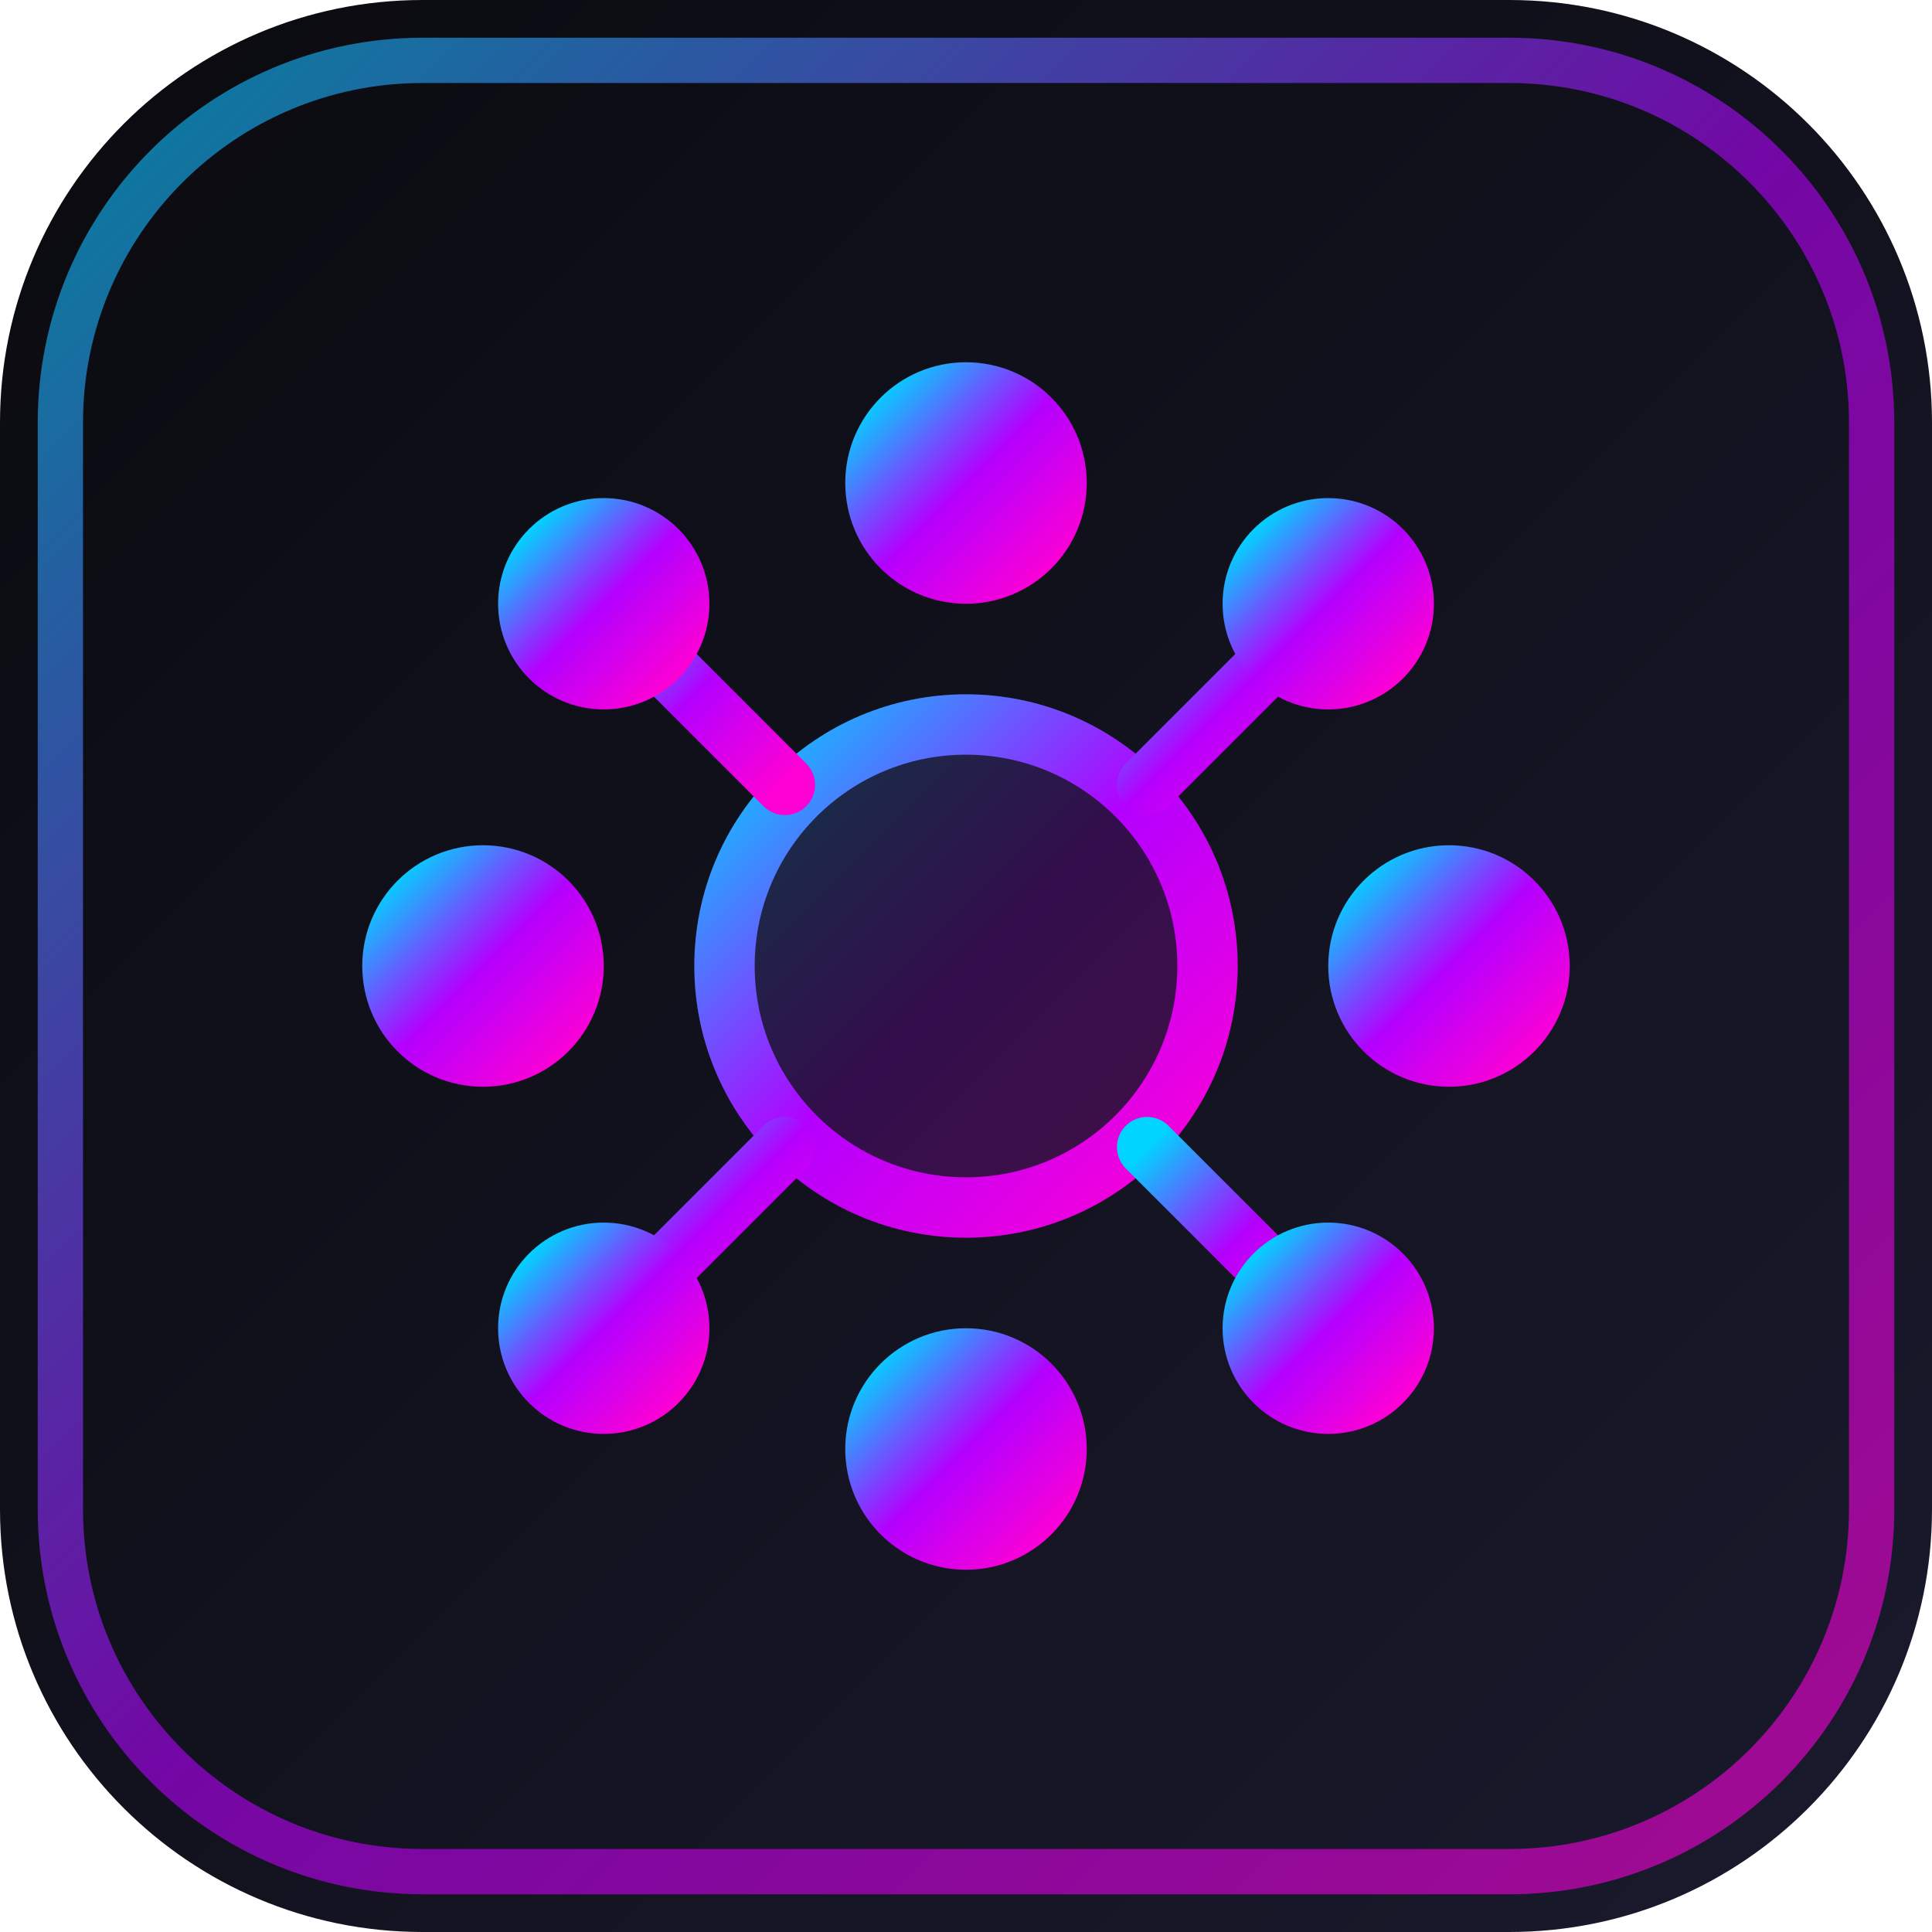
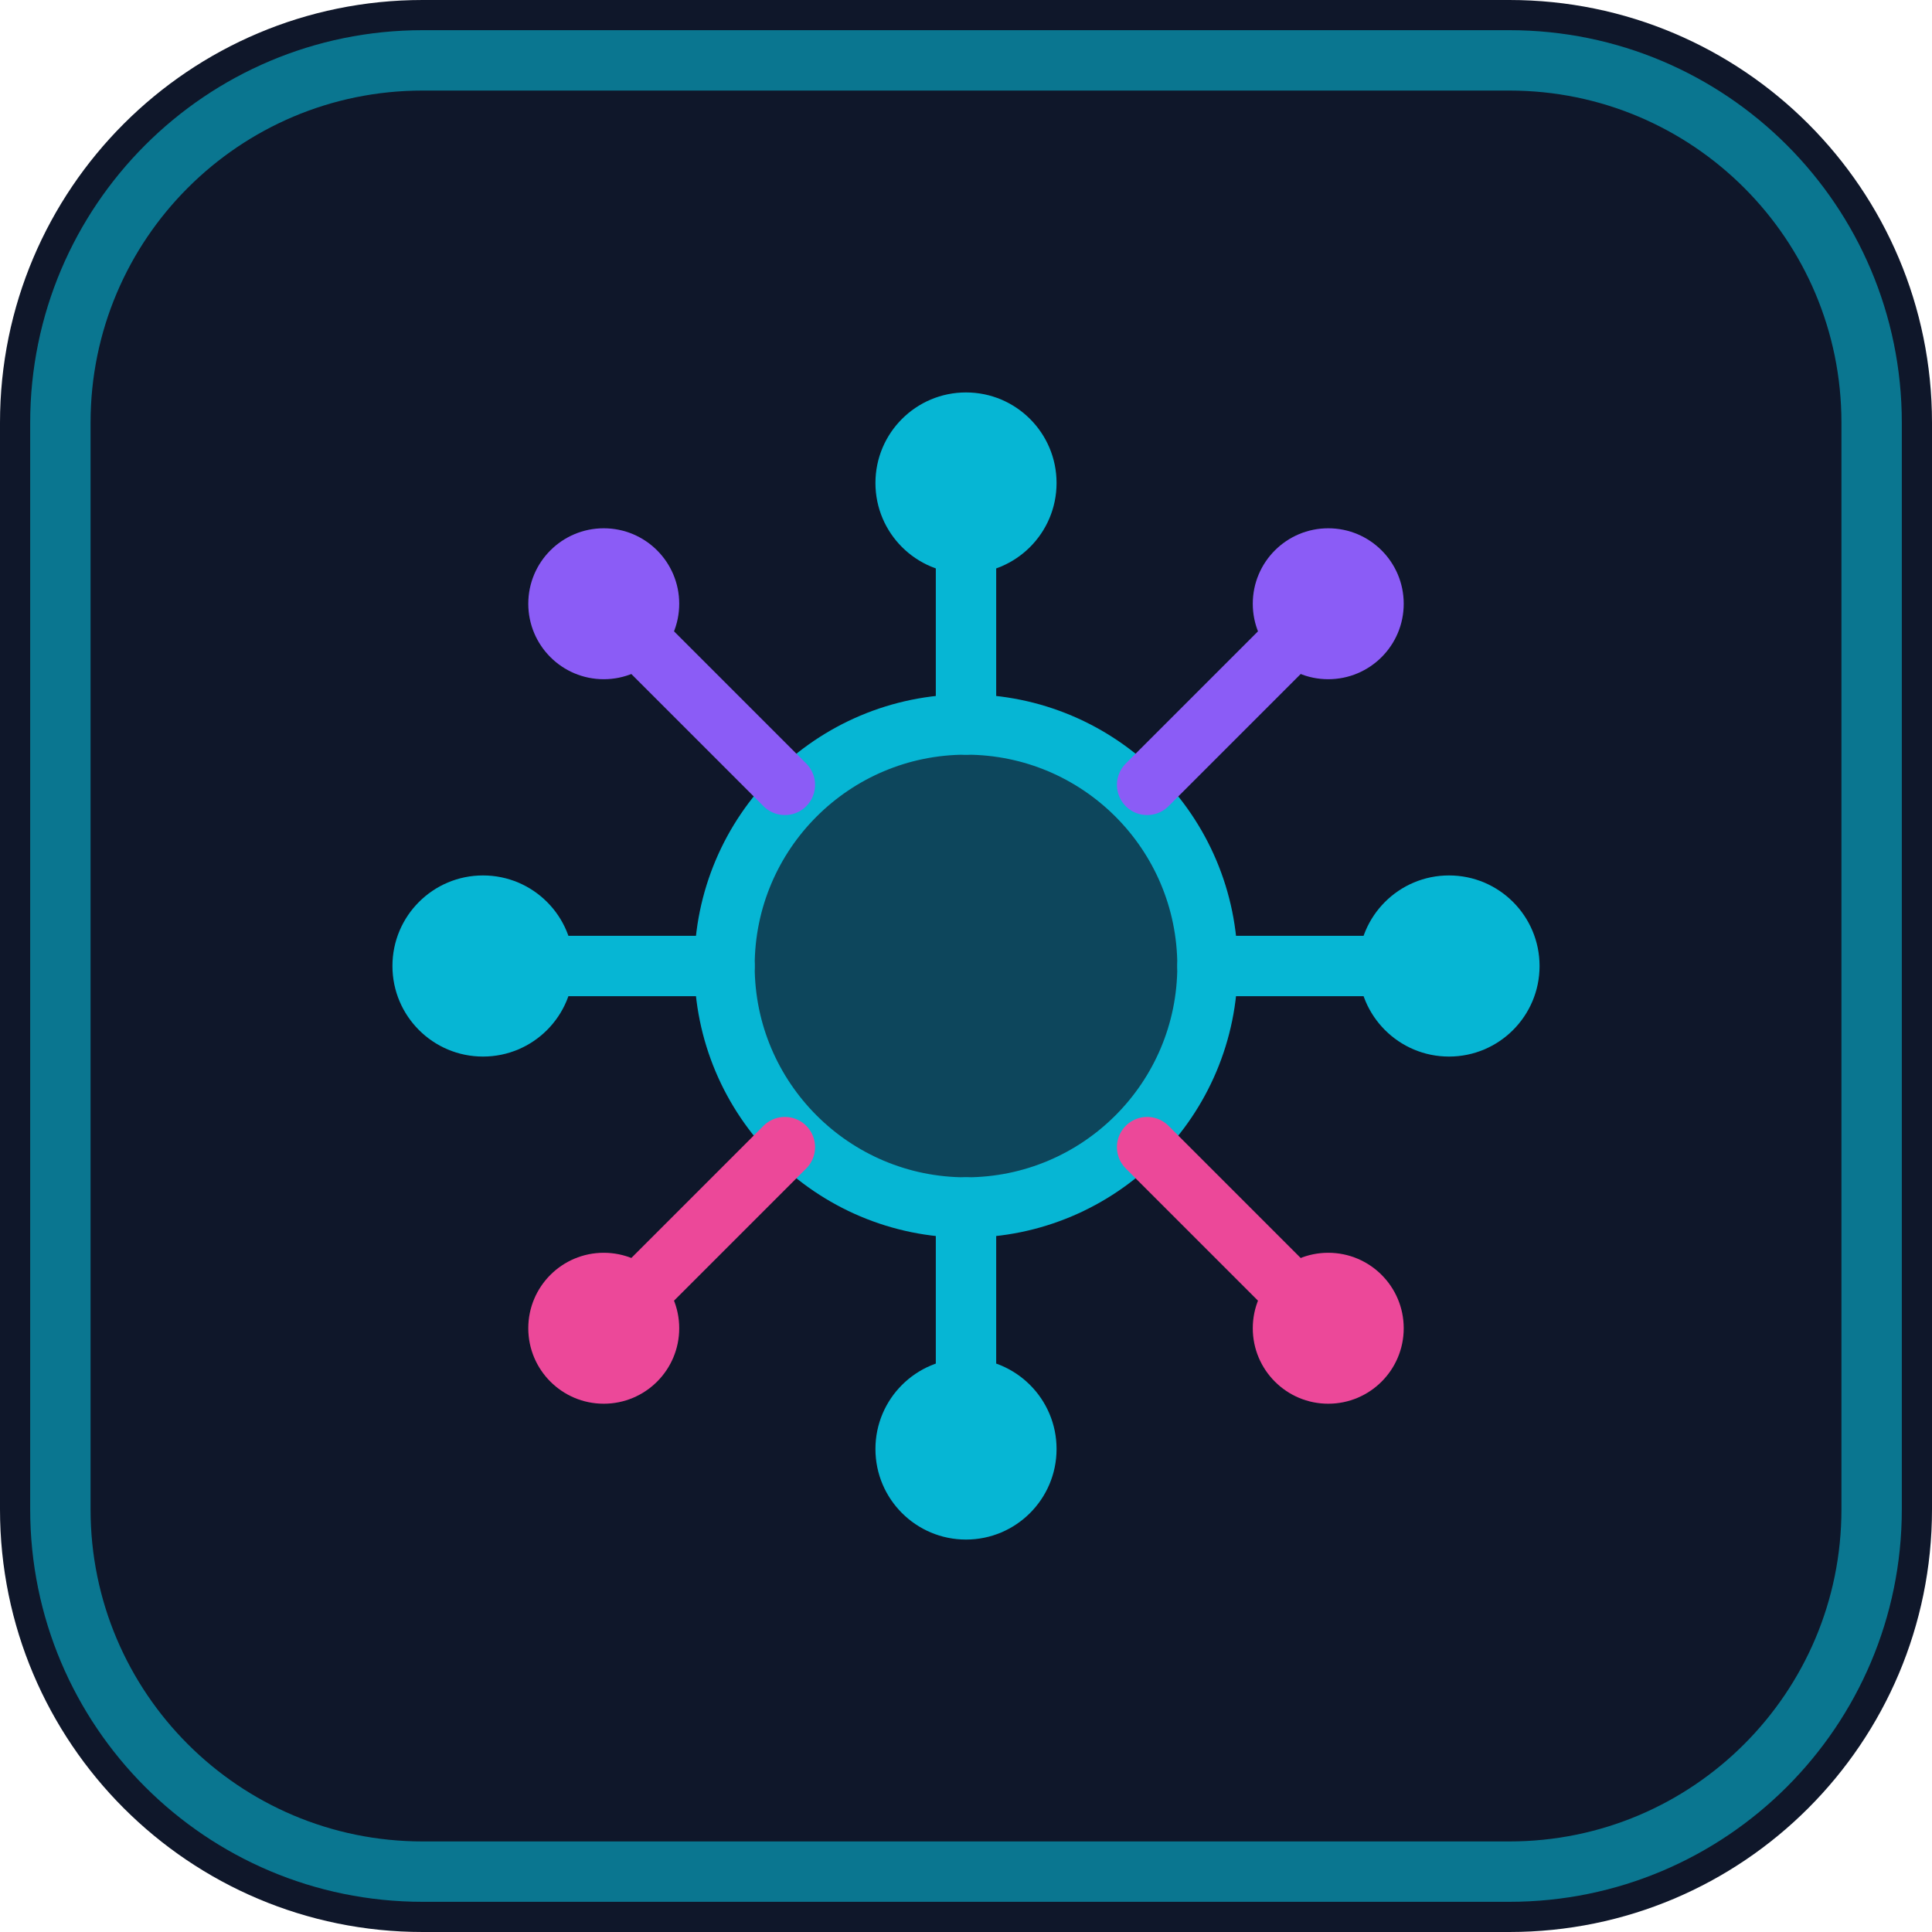
- <svg xmlns="http://www.w3.org/2000/svg" width="64" height="64" viewBox="0 0 64 64" fill="none">
-   <defs>
-     <linearGradient id="bgGradient" x1="0%" y1="0%" x2="100%" y2="100%">
-       <stop offset="0%" stop-color="#0a0a0f" />
-       <stop offset="100%" stop-color="#1a1a2e" />
-     </linearGradient>
-     <linearGradient id="glowGradient" x1="0%" y1="0%" x2="100%" y2="100%">
-       <stop offset="0%" stop-color="#00d4ff" />
-       <stop offset="50%" stop-color="#b400ff" />
-       <stop offset="100%" stop-color="#ff00d4" />
-     </linearGradient>
-   </defs>
-   <rect width="64" height="64" rx="14" fill="url(#bgGradient)" />
-   <rect x="2" y="2" width="60" height="60" rx="12" fill="none" stroke="url(#glowGradient)" stroke-width="1.5" opacity="0.6" />
-   <g fill="none" stroke="url(#glowGradient)" stroke-width="2" stroke-linecap="round">
-     <circle cx="32" cy="32" r="8" fill="url(#glowGradient)" opacity="0.2" />
-     <circle cx="32" cy="32" r="8" />
-     <path d="M32 24 L32 16" />
-     <path d="M32 40 L32 48" />
-     <path d="M24 32 L16 32" />
-     <path d="M40 32 L48 32" />
-     <path d="M26 26 L20 20" />
-     <path d="M38 26 L44 20" />
-     <path d="M26 38 L20 44" />
-     <path d="M38 38 L44 44" />
-     <circle cx="32" cy="16" r="3" fill="url(#glowGradient)" />
-     <circle cx="32" cy="48" r="3" fill="url(#glowGradient)" />
-     <circle cx="16" cy="32" r="3" fill="url(#glowGradient)" />
-     <circle cx="48" cy="32" r="3" fill="url(#glowGradient)" />
-     <circle cx="20" cy="20" r="2.5" fill="url(#glowGradient)" />
-     <circle cx="44" cy="20" r="2.5" fill="url(#glowGradient)" />
-     <circle cx="20" cy="44" r="2.5" fill="url(#glowGradient)" />
-     <circle cx="44" cy="44" r="2.5" fill="url(#glowGradient)" />
-   </g>
+ <svg xmlns="http://www.w3.org/2000/svg" width="64" height="64" viewBox="0 0 64 64">
+   <rect width="64" height="64" rx="14" fill="#0f172a" />
+   <rect x="2" y="2" width="60" height="60" rx="12" fill="none" stroke="#06b6d4" stroke-width="2" opacity="0.6" />
+   <circle cx="32" cy="32" r="8" fill="#06b6d4" opacity="0.3" />
+   <circle cx="32" cy="32" r="8" fill="none" stroke="#06b6d4" stroke-width="2" />
+   <line x1="32" y1="24" x2="32" y2="16" stroke="#06b6d4" stroke-width="2" stroke-linecap="round" />
+   <line x1="32" y1="40" x2="32" y2="48" stroke="#06b6d4" stroke-width="2" stroke-linecap="round" />
+   <line x1="24" y1="32" x2="16" y2="32" stroke="#06b6d4" stroke-width="2" stroke-linecap="round" />
+   <line x1="40" y1="32" x2="48" y2="32" stroke="#06b6d4" stroke-width="2" stroke-linecap="round" />
+   <line x1="26" y1="26" x2="20" y2="20" stroke="#8b5cf6" stroke-width="2" stroke-linecap="round" />
+   <line x1="38" y1="26" x2="44" y2="20" stroke="#8b5cf6" stroke-width="2" stroke-linecap="round" />
+   <line x1="26" y1="38" x2="20" y2="44" stroke="#ec4899" stroke-width="2" stroke-linecap="round" />
+   <line x1="38" y1="38" x2="44" y2="44" stroke="#ec4899" stroke-width="2" stroke-linecap="round" />
+   <circle cx="32" cy="16" r="3" fill="#06b6d4" />
+   <circle cx="32" cy="48" r="3" fill="#06b6d4" />
+   <circle cx="16" cy="32" r="3" fill="#06b6d4" />
+   <circle cx="48" cy="32" r="3" fill="#06b6d4" />
+   <circle cx="20" cy="20" r="2.5" fill="#8b5cf6" />
+   <circle cx="44" cy="20" r="2.5" fill="#8b5cf6" />
+   <circle cx="20" cy="44" r="2.5" fill="#ec4899" />
+   <circle cx="44" cy="44" r="2.5" fill="#ec4899" />
</svg>
